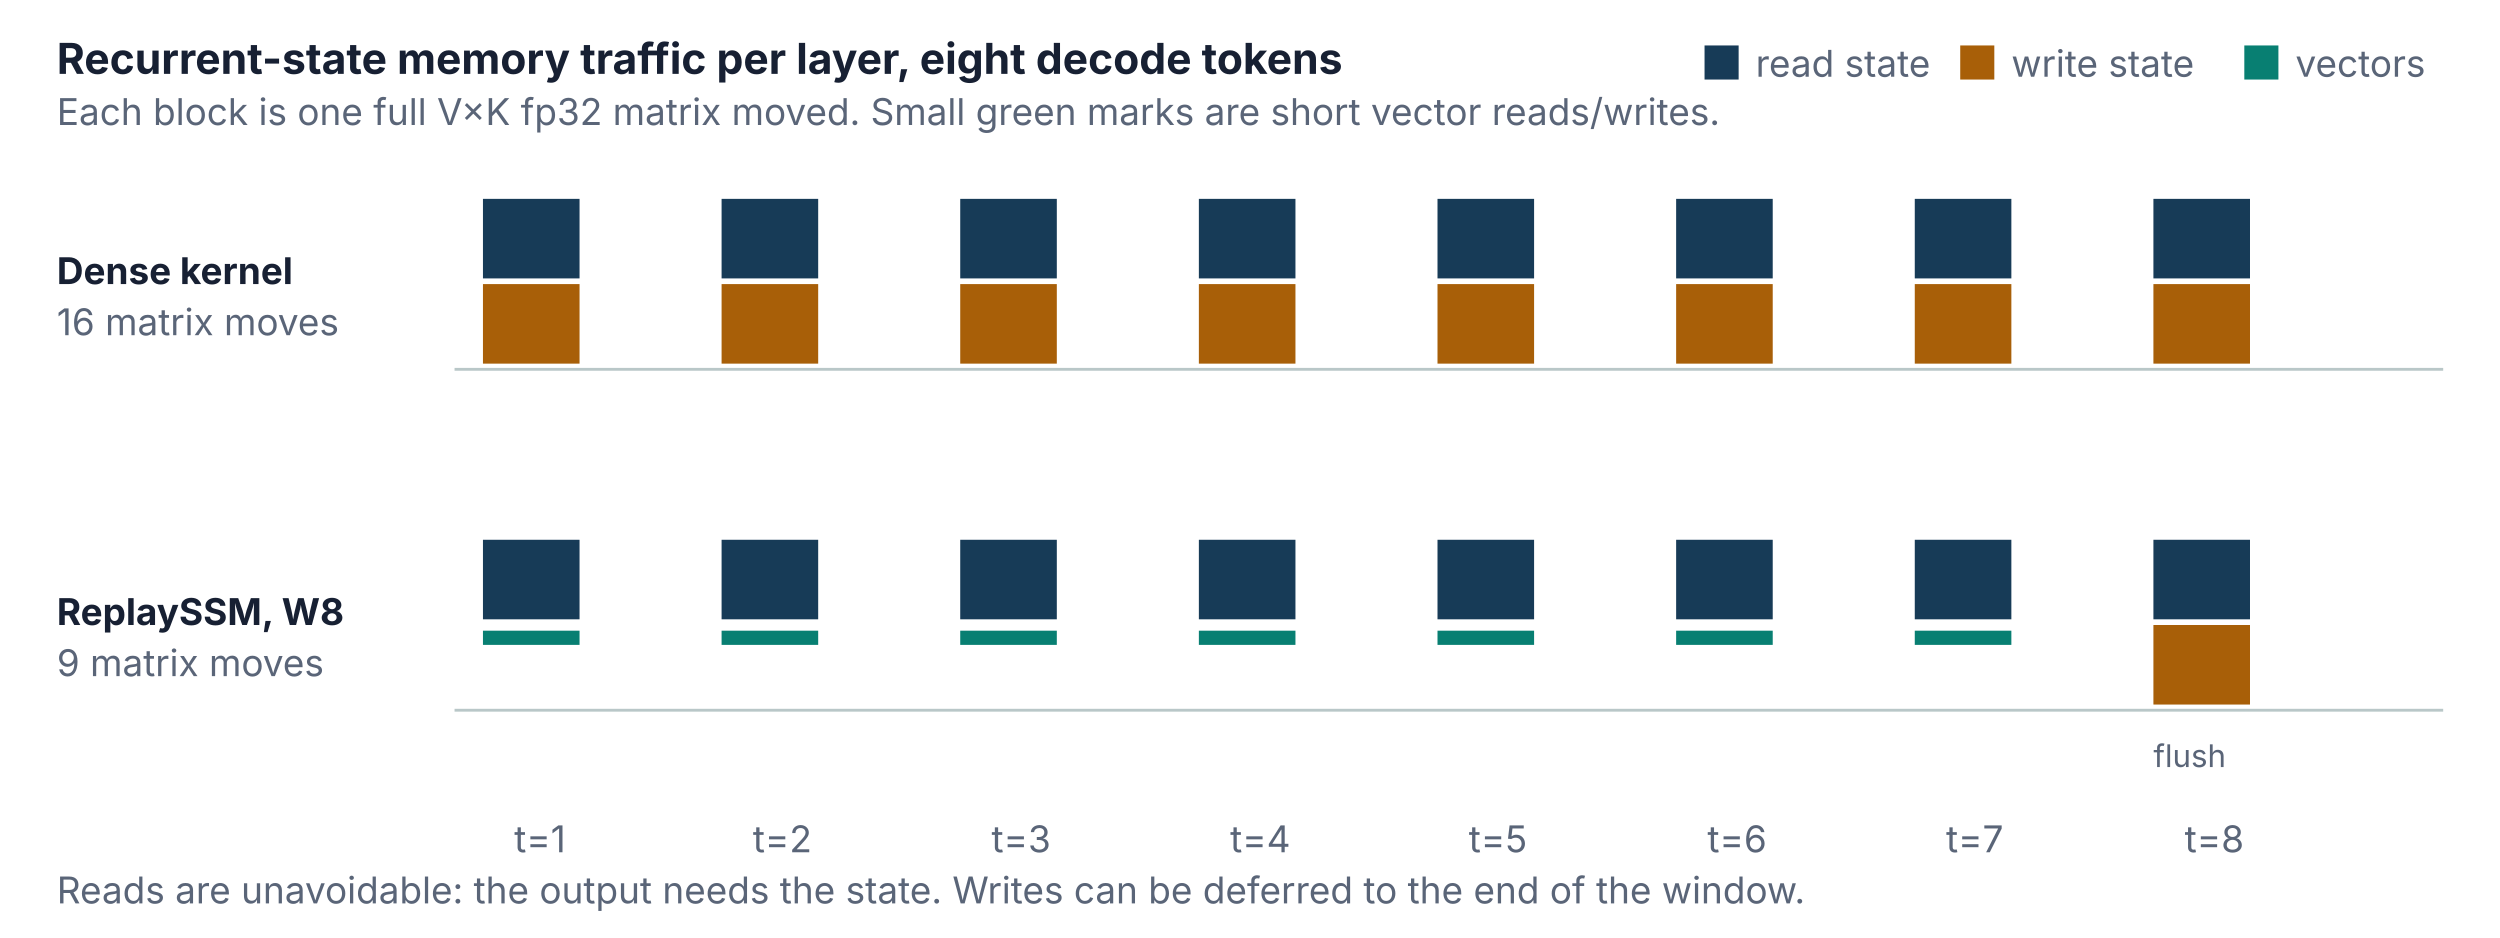
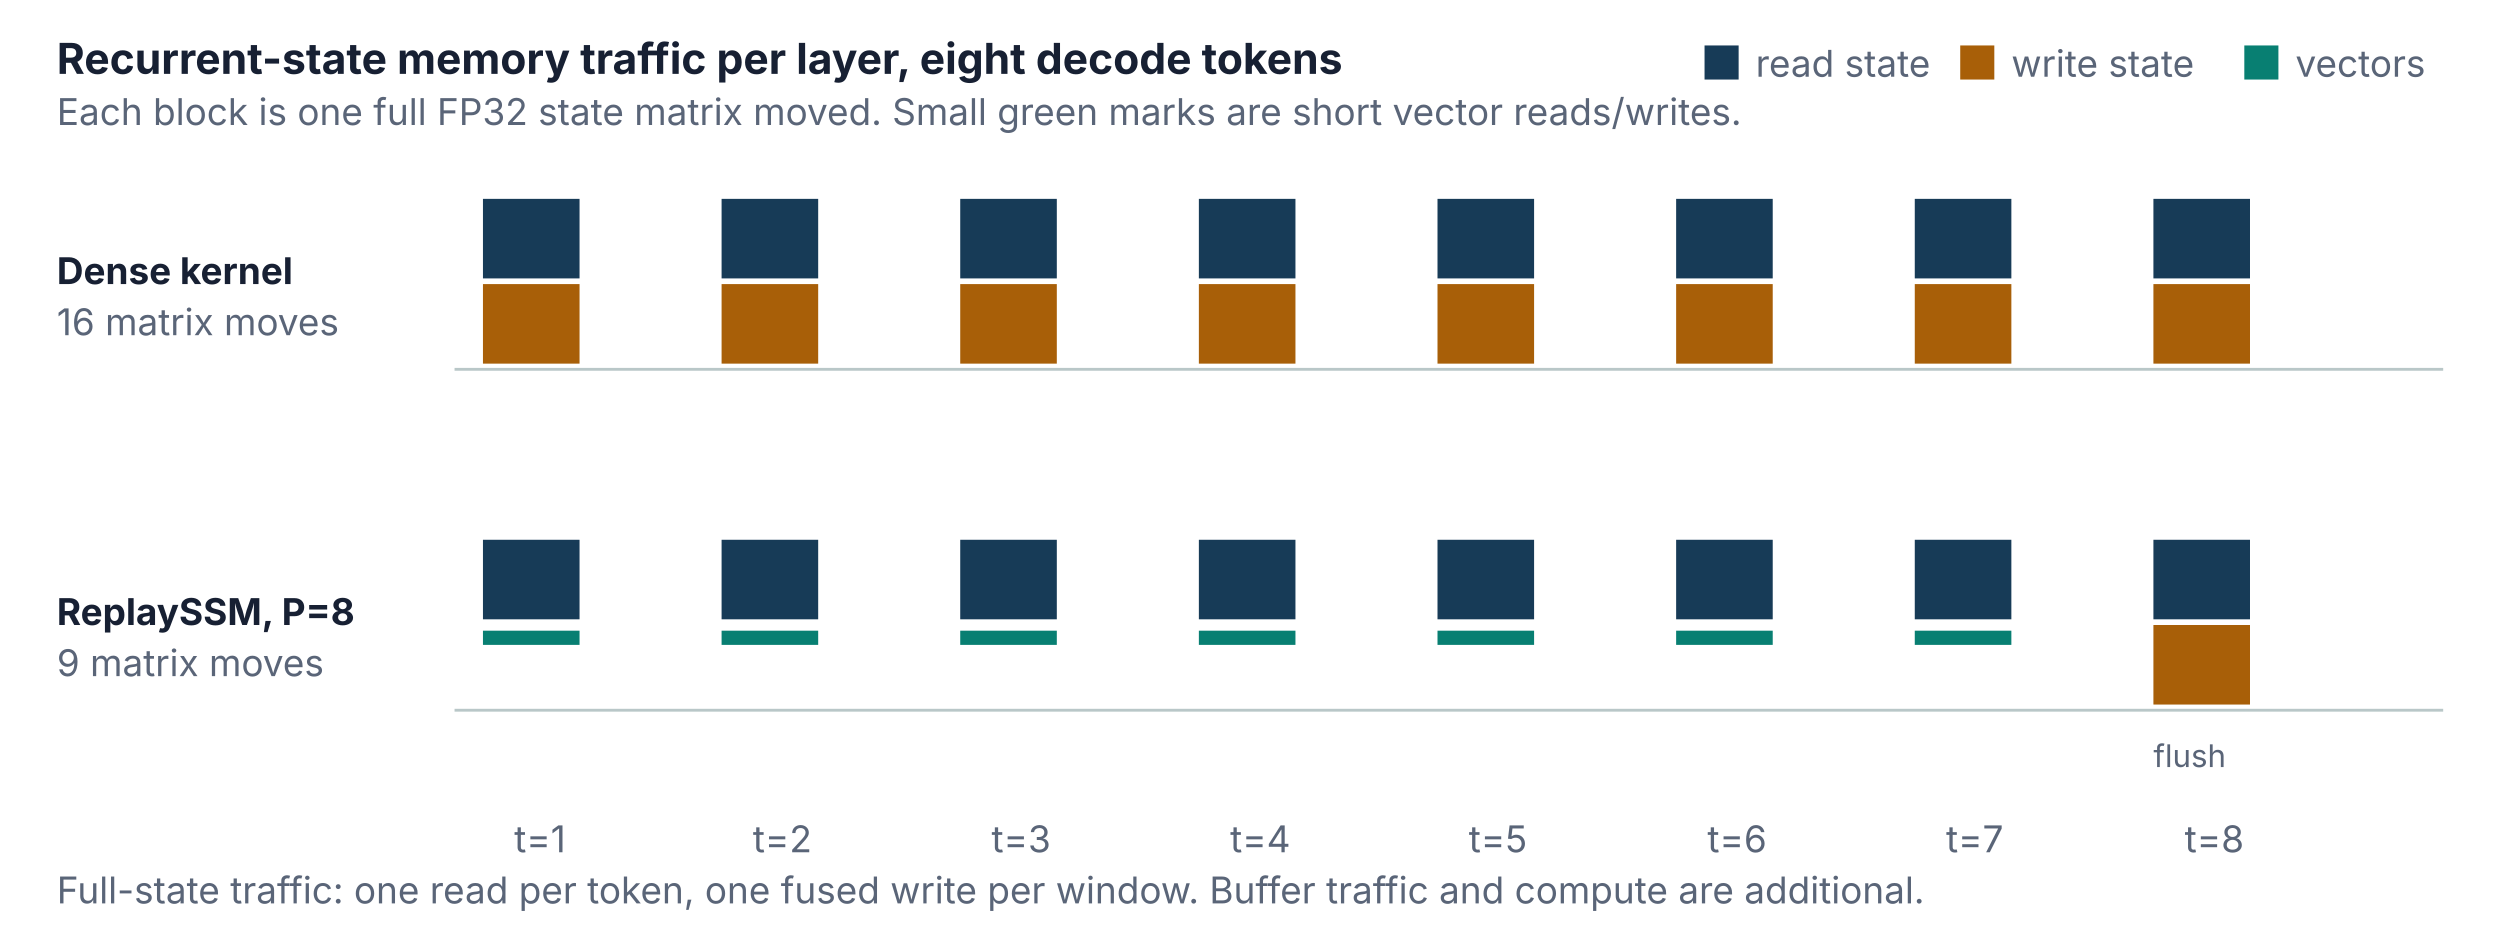
<svg xmlns="http://www.w3.org/2000/svg" viewBox="0 0 880 330" font-family="Inter, ui-sans-serif, system-ui, sans-serif" font-size="13">
  <defs>
    <style>
      .lbl { fill: #172033; font-weight: 700; }
      .sub { fill: #5a6578; }
      .rd  { fill: #173b57; }
      .wr  { fill: #a85f08; }
      .sm  { fill: #087f72; }
      .axis { stroke: #b9c7c8; stroke-width: 1; }
    </style>
  </defs>
  <text x="20" y="26" class="lbl" font-size="15">Recurrent-state memory traffic per layer, eight decode tokens</text>
-   <text x="20" y="44" class="sub">Each block is one full V×K fp32 matrix moved. Small green marks are short vector reads/writes.</text>
+   <text x="20" y="44" class="sub">Each block is one full FP32 state matrix moved. Small green marks are short vector reads/writes.</text>
  <rect x="600" y="16" width="12" height="12" class="rd" />
  <text x="618" y="27" class="sub">read state</text>
  <rect x="690" y="16" width="12" height="12" class="wr" />
  <text x="708" y="27" class="sub">write state</text>
  <rect x="790" y="16" width="12" height="12" class="sm" />
  <text x="808" y="27" class="sub">vectors</text>
  <text x="20" y="100" class="lbl">Dense kernel</text>
  <text x="20" y="118" class="sub">16 matrix moves</text>
  <line x1="160" y1="130" x2="860" y2="130" class="axis" />
  <g>
    <rect x="170" y="70" width="34" height="28" class="rd" />
    <rect x="170" y="100" width="34" height="28" class="wr" />
    <rect x="254" y="70" width="34" height="28" class="rd" />
    <rect x="254" y="100" width="34" height="28" class="wr" />
    <rect x="338" y="70" width="34" height="28" class="rd" />
    <rect x="338" y="100" width="34" height="28" class="wr" />
    <rect x="422" y="70" width="34" height="28" class="rd" />
    <rect x="422" y="100" width="34" height="28" class="wr" />
    <rect x="506" y="70" width="34" height="28" class="rd" />
    <rect x="506" y="100" width="34" height="28" class="wr" />
    <rect x="590" y="70" width="34" height="28" class="rd" />
    <rect x="590" y="100" width="34" height="28" class="wr" />
    <rect x="674" y="70" width="34" height="28" class="rd" />
    <rect x="674" y="100" width="34" height="28" class="wr" />
    <rect x="758" y="70" width="34" height="28" class="rd" />
    <rect x="758" y="100" width="34" height="28" class="wr" />
  </g>
-   <text x="20" y="220" class="lbl">ReplaySSM, W8</text>
+   <text x="20" y="220" class="lbl">ReplaySSM, P=8</text>
  <text x="20" y="238" class="sub">9 matrix moves</text>
  <line x1="160" y1="250" x2="860" y2="250" class="axis" />
  <g>
    <rect x="170" y="190" width="34" height="28" class="rd" />
    <rect x="170" y="222" width="34" height="5" class="sm" />
    <rect x="254" y="190" width="34" height="28" class="rd" />
    <rect x="254" y="222" width="34" height="5" class="sm" />
    <rect x="338" y="190" width="34" height="28" class="rd" />
    <rect x="338" y="222" width="34" height="5" class="sm" />
    <rect x="422" y="190" width="34" height="28" class="rd" />
    <rect x="422" y="222" width="34" height="5" class="sm" />
    <rect x="506" y="190" width="34" height="28" class="rd" />
    <rect x="506" y="222" width="34" height="5" class="sm" />
    <rect x="590" y="190" width="34" height="28" class="rd" />
    <rect x="590" y="222" width="34" height="5" class="sm" />
    <rect x="674" y="190" width="34" height="28" class="rd" />
    <rect x="674" y="222" width="34" height="5" class="sm" />
    <rect x="758" y="190" width="34" height="28" class="rd" />
    <rect x="758" y="220" width="34" height="28" class="wr" />
  </g>
  <text x="758" y="270" class="sub" font-size="11">flush</text>
  <g class="sub">
    <text x="181" y="300">t=1</text>
    <text x="265" y="300">t=2</text>
    <text x="349" y="300">t=3</text>
    <text x="433" y="300">t=4</text>
    <text x="517" y="300">t=5</text>
    <text x="601" y="300">t=6</text>
    <text x="685" y="300">t=7</text>
    <text x="769" y="300">t=8</text>
  </g>
-   <text x="20" y="318" class="sub">Reads are unavoidable: the output needs the state. Writes can be deferred to the end of the window.</text>
+   <text x="20" y="318" class="sub">Full-state traffic: one read per token, one fused write per window. Buffer traffic and compute are additional.</text>
</svg>
